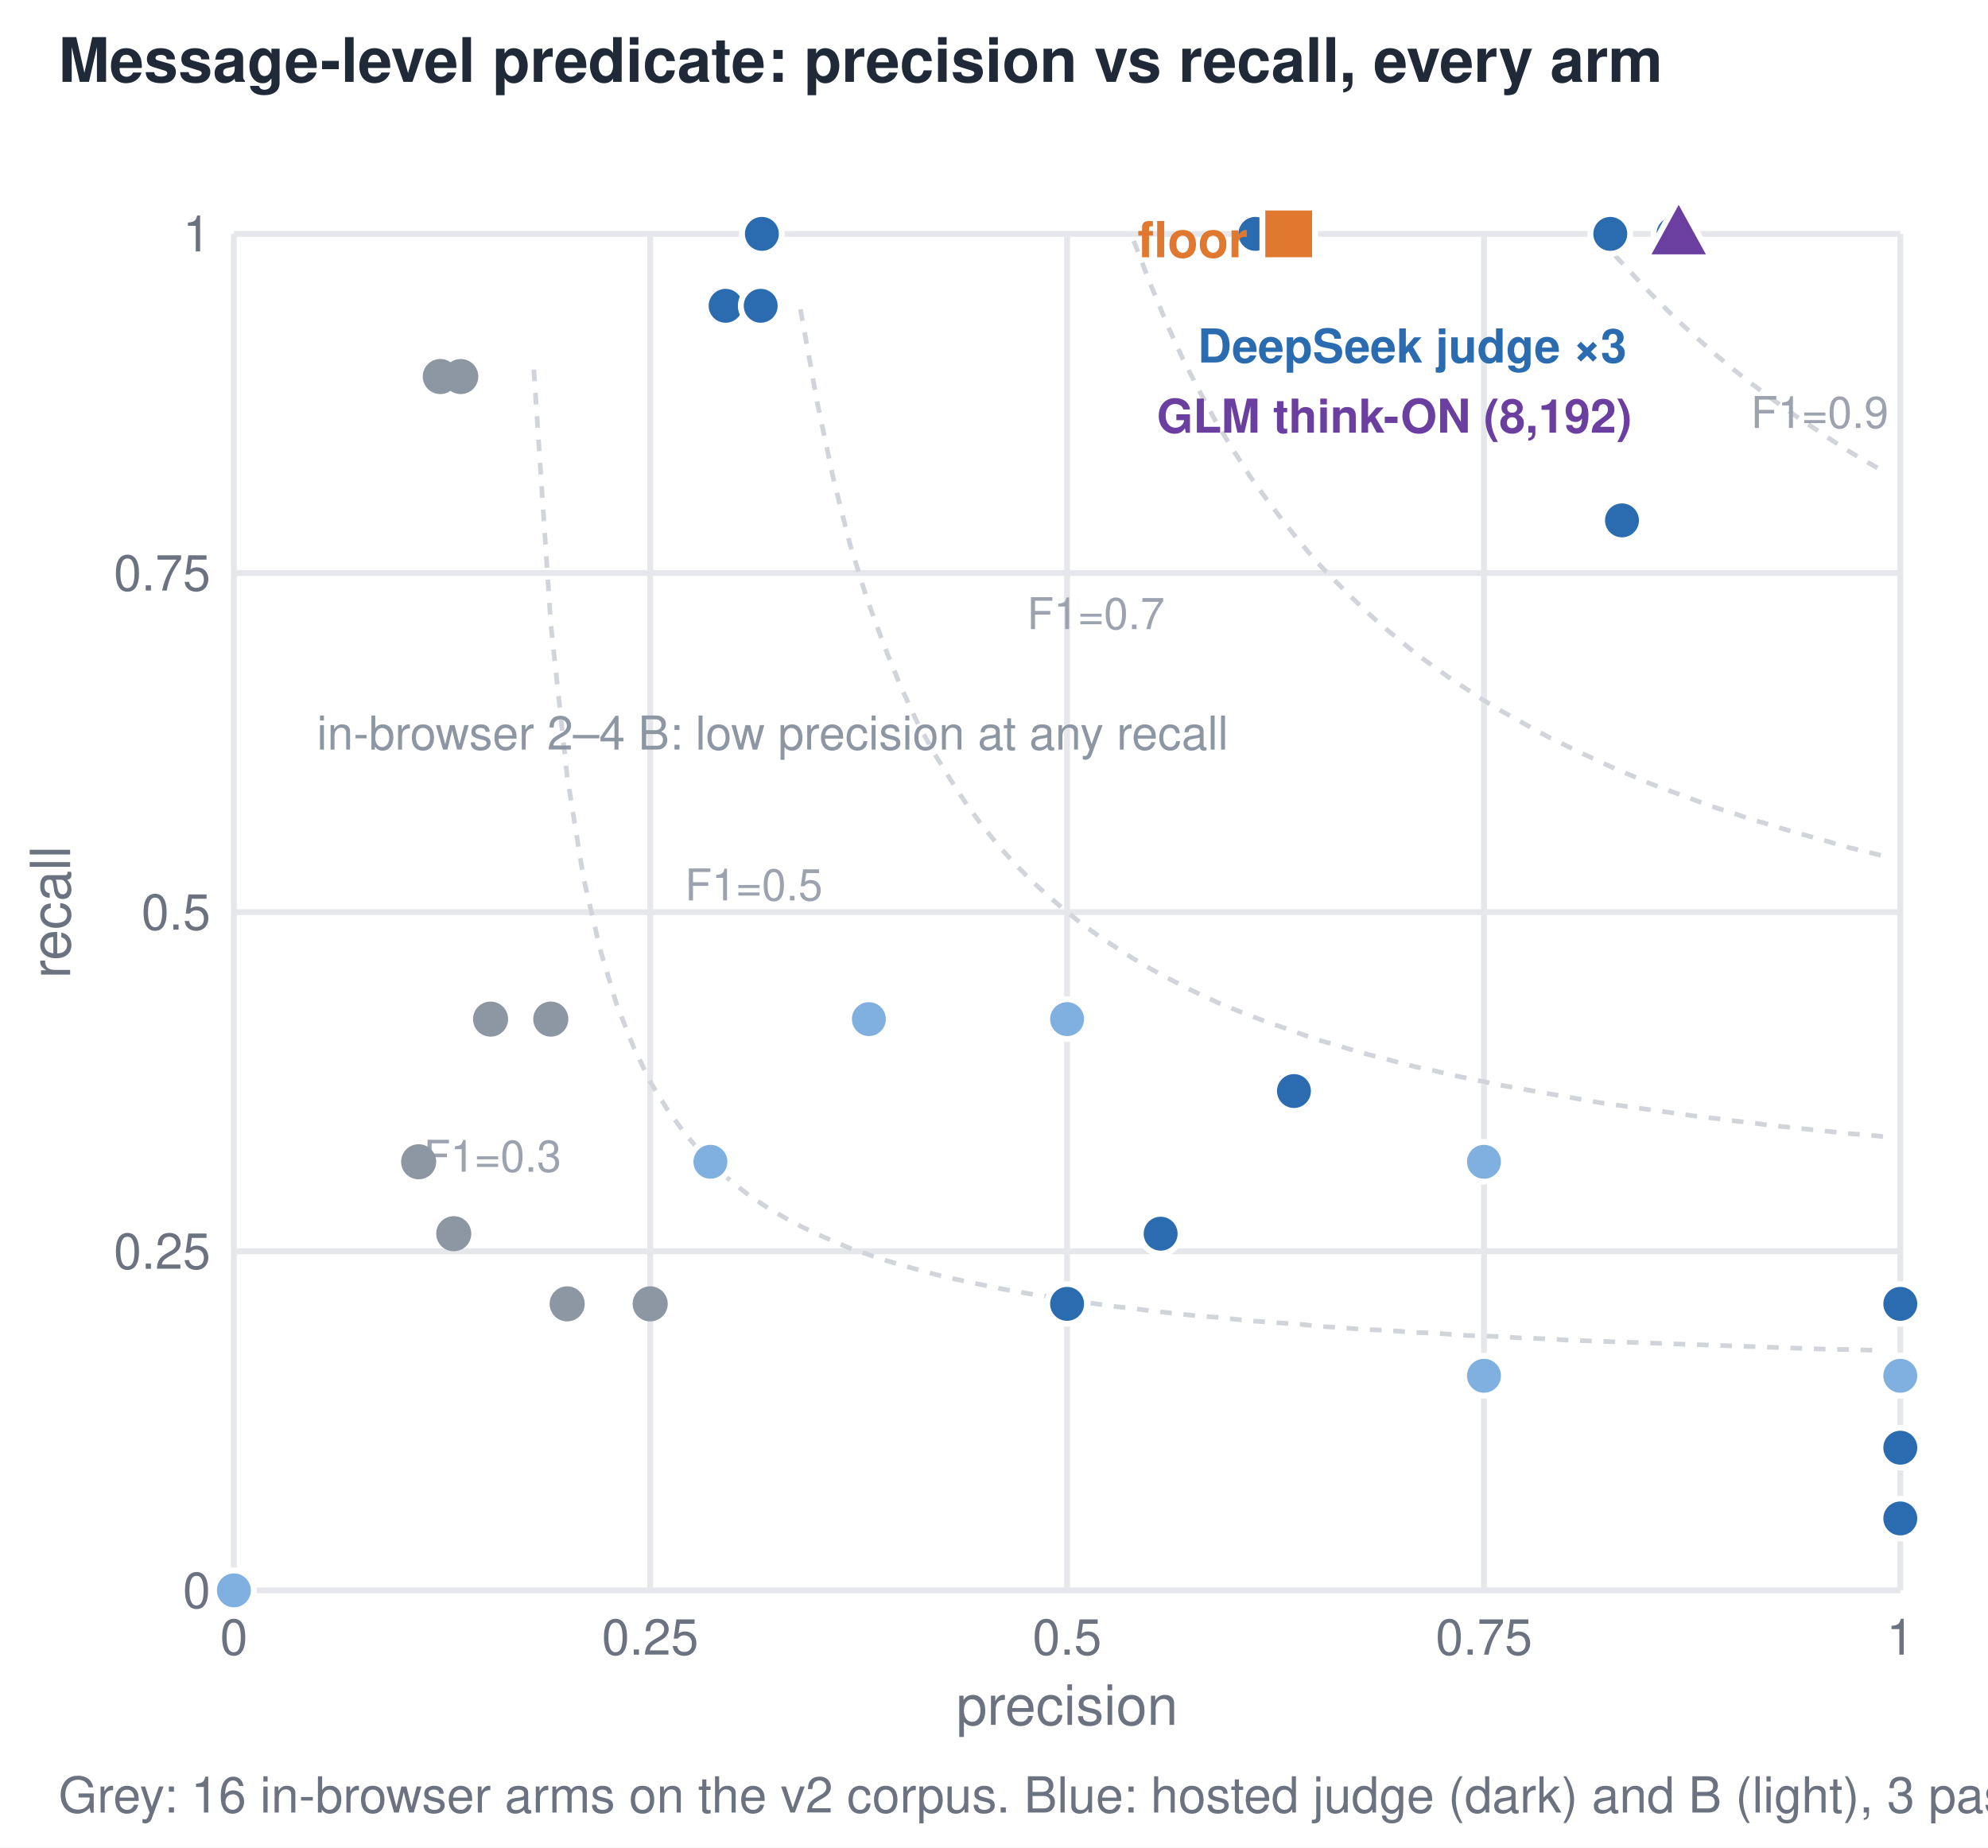
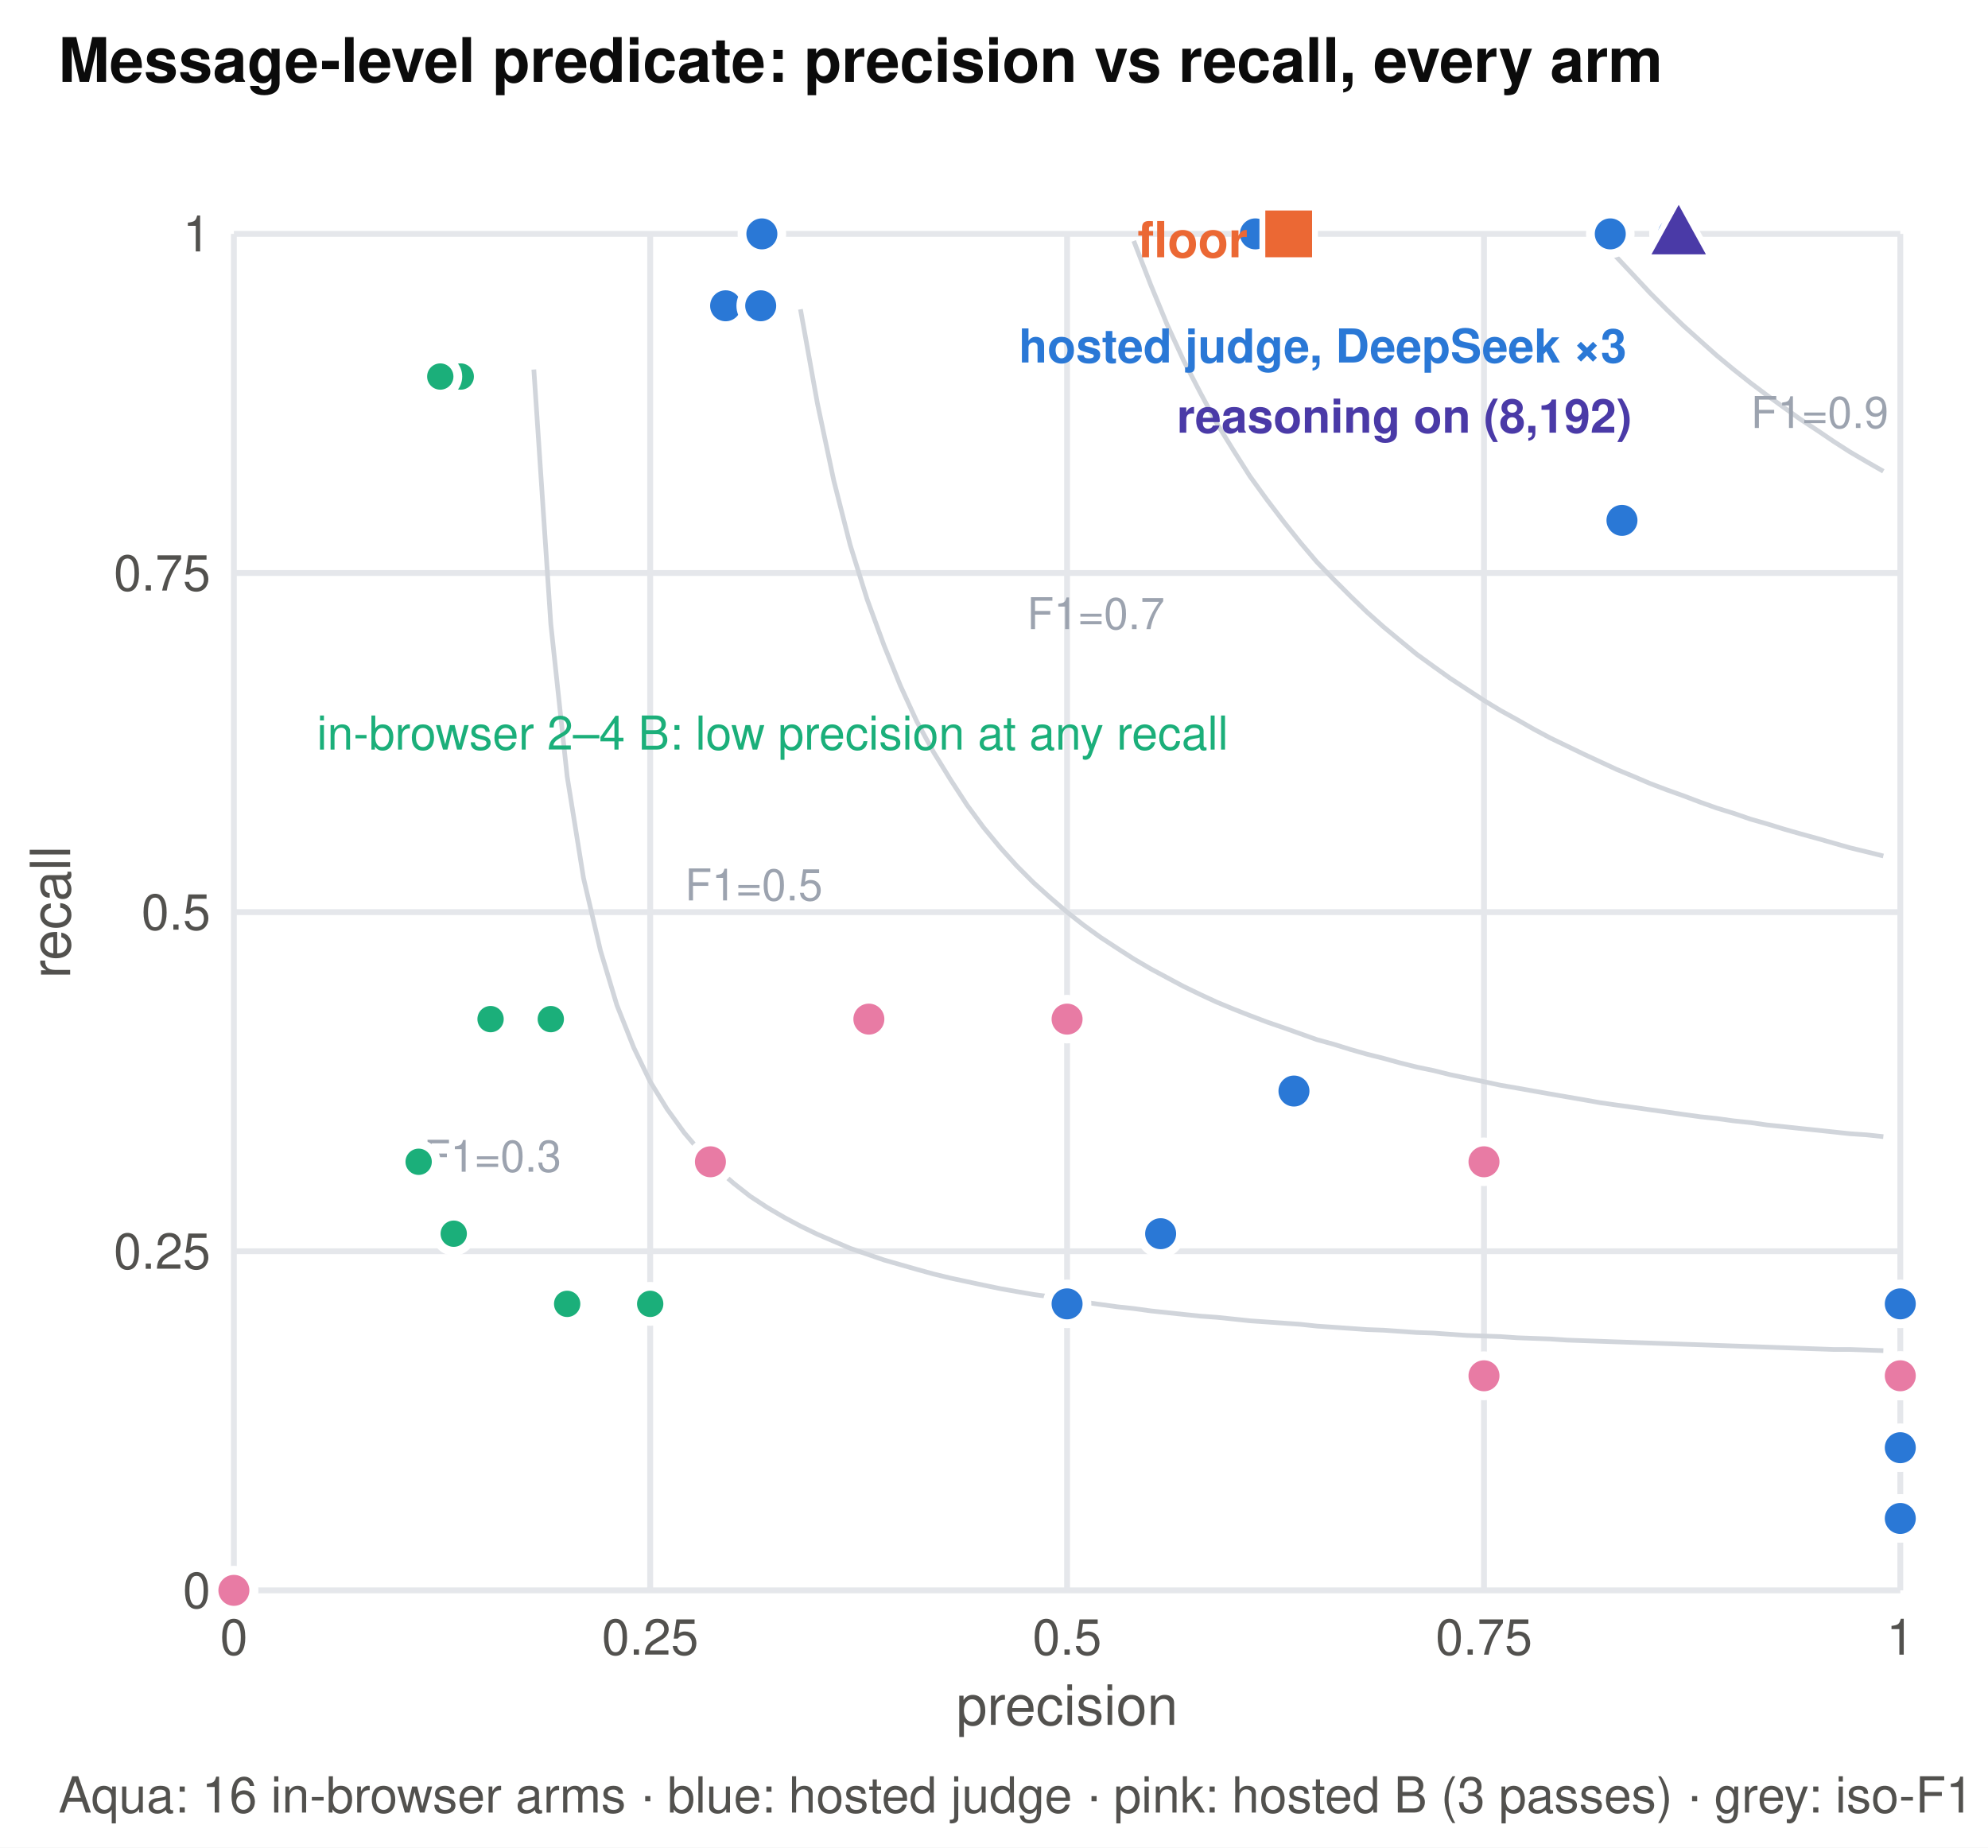
<svg xmlns="http://www.w3.org/2000/svg" viewBox="0 0 340 316" width="340" height="316" role="img">
-   <rect x="0.0" y="0.0" width="340.0" height="316.0" fill="#ffffff" stroke="none" rx="0" />
-   <text x="10.0" y="14.0" font-family="Helvetica Neue, Helvetica, Arial, sans-serif" font-size="10.5" text-anchor="start" fill="#1f2937" font-weight="bold" style="">Message-level predicate: precision vs recall, every arm</text>
+   <rect x="0.0" y="0.0" width="340.0" height="316.0" fill="#ffffff" stroke="none" rx="0" fill-opacity="1.0" />
+   <defs>
+     <pattern id="hatch" patternUnits="userSpaceOnUse" width="6" height="6" patternTransform="rotate(45)">
+       <rect width="6" height="6" fill="#fde8dc" />
+       <line x1="0" y1="0" x2="0" y2="6" stroke="#eb6834" stroke-width="1.6" />
+     </pattern>
+   </defs>
+   <text x="10.0" y="14.0" font-family="Helvetica Neue, Helvetica, Arial, sans-serif" font-size="10.5" text-anchor="start" fill="#0b0b0b" font-weight="bold">Message-level predicate: precision vs recall, every arm</text>
  <line x1="40.0" y1="40.0" x2="40.0" y2="272.0" stroke="#e5e7eb" stroke-width="1" />
-   <text x="40.0" y="283.0" font-family="Helvetica Neue, Helvetica, Arial, sans-serif" font-size="8.5" text-anchor="middle" fill="#6b7280" font-weight="normal" style="">0</text>
+   <text x="40.0" y="283.0" font-family="Helvetica Neue, Helvetica, Arial, sans-serif" font-size="8.5" text-anchor="middle" fill="#52514e" font-weight="normal">0</text>
  <line x1="40.0" y1="272.0" x2="325.0" y2="272.0" stroke="#e5e7eb" stroke-width="1" />
-   <text x="36.0" y="275.0" font-family="Helvetica Neue, Helvetica, Arial, sans-serif" font-size="8.5" text-anchor="end" fill="#6b7280" font-weight="normal" style="">0</text>
+   <text x="36.0" y="275.0" font-family="Helvetica Neue, Helvetica, Arial, sans-serif" font-size="8.5" text-anchor="end" fill="#52514e" font-weight="normal">0</text>
  <line x1="111.2" y1="40.0" x2="111.2" y2="272.0" stroke="#e5e7eb" stroke-width="1" />
-   <text x="111.2" y="283.0" font-family="Helvetica Neue, Helvetica, Arial, sans-serif" font-size="8.5" text-anchor="middle" fill="#6b7280" font-weight="normal" style="">0.25</text>
+   <text x="111.2" y="283.0" font-family="Helvetica Neue, Helvetica, Arial, sans-serif" font-size="8.5" text-anchor="middle" fill="#52514e" font-weight="normal">0.25</text>
  <line x1="40.0" y1="214.0" x2="325.0" y2="214.0" stroke="#e5e7eb" stroke-width="1" />
-   <text x="36.0" y="217.0" font-family="Helvetica Neue, Helvetica, Arial, sans-serif" font-size="8.5" text-anchor="end" fill="#6b7280" font-weight="normal" style="">0.25</text>
+   <text x="36.0" y="217.0" font-family="Helvetica Neue, Helvetica, Arial, sans-serif" font-size="8.5" text-anchor="end" fill="#52514e" font-weight="normal">0.25</text>
  <line x1="182.5" y1="40.0" x2="182.5" y2="272.0" stroke="#e5e7eb" stroke-width="1" />
-   <text x="182.5" y="283.0" font-family="Helvetica Neue, Helvetica, Arial, sans-serif" font-size="8.5" text-anchor="middle" fill="#6b7280" font-weight="normal" style="">0.5</text>
+   <text x="182.5" y="283.0" font-family="Helvetica Neue, Helvetica, Arial, sans-serif" font-size="8.5" text-anchor="middle" fill="#52514e" font-weight="normal">0.5</text>
  <line x1="40.0" y1="156.0" x2="325.0" y2="156.0" stroke="#e5e7eb" stroke-width="1" />
-   <text x="36.0" y="159.0" font-family="Helvetica Neue, Helvetica, Arial, sans-serif" font-size="8.5" text-anchor="end" fill="#6b7280" font-weight="normal" style="">0.5</text>
+   <text x="36.0" y="159.0" font-family="Helvetica Neue, Helvetica, Arial, sans-serif" font-size="8.5" text-anchor="end" fill="#52514e" font-weight="normal">0.5</text>
  <line x1="253.8" y1="40.0" x2="253.8" y2="272.0" stroke="#e5e7eb" stroke-width="1" />
-   <text x="253.8" y="283.0" font-family="Helvetica Neue, Helvetica, Arial, sans-serif" font-size="8.5" text-anchor="middle" fill="#6b7280" font-weight="normal" style="">0.75</text>
+   <text x="253.8" y="283.0" font-family="Helvetica Neue, Helvetica, Arial, sans-serif" font-size="8.5" text-anchor="middle" fill="#52514e" font-weight="normal">0.75</text>
  <line x1="40.0" y1="98.0" x2="325.0" y2="98.0" stroke="#e5e7eb" stroke-width="1" />
-   <text x="36.0" y="101.0" font-family="Helvetica Neue, Helvetica, Arial, sans-serif" font-size="8.5" text-anchor="end" fill="#6b7280" font-weight="normal" style="">0.75</text>
+   <text x="36.0" y="101.0" font-family="Helvetica Neue, Helvetica, Arial, sans-serif" font-size="8.5" text-anchor="end" fill="#52514e" font-weight="normal">0.75</text>
  <line x1="325.0" y1="40.0" x2="325.0" y2="272.0" stroke="#e5e7eb" stroke-width="1" />
-   <text x="325.0" y="283.0" font-family="Helvetica Neue, Helvetica, Arial, sans-serif" font-size="8.5" text-anchor="middle" fill="#6b7280" font-weight="normal" style="">1</text>
+   <text x="325.0" y="283.0" font-family="Helvetica Neue, Helvetica, Arial, sans-serif" font-size="8.5" text-anchor="middle" fill="#52514e" font-weight="normal">1</text>
  <line x1="40.0" y1="40.0" x2="325.0" y2="40.0" stroke="#e5e7eb" stroke-width="1" />
-   <text x="36.0" y="43.0" font-family="Helvetica Neue, Helvetica, Arial, sans-serif" font-size="8.5" text-anchor="end" fill="#6b7280" font-weight="normal" style="">1</text>
-   <text x="182.5" y="295.0" font-family="Helvetica Neue, Helvetica, Arial, sans-serif" font-size="9.5" text-anchor="middle" fill="#6b7280" font-weight="normal" style="">precision</text>
-   <text x="12.0" y="156.0" font-family="Helvetica Neue, Helvetica, Arial, sans-serif" font-size="9.5" text-anchor="middle" fill="#6b7280" font-weight="normal" transform="rotate(-90 12 156.0)" style="">recall</text>
-   <polyline points="91.3,63.2 94.2,106.7 97.0,132.8 99.8,150.2 102.7,162.6 105.5,171.9 108.4,179.2 111.2,185.0 114.1,189.7 117.0,193.7 119.8,197.0 122.6,199.9 125.5,202.4 128.3,204.6 131.2,206.5 134.1,208.2 136.9,209.7 139.8,211.1 142.6,212.3 145.4,213.5 148.3,214.5 151.2,215.5 154.0,216.3 156.8,217.1 159.7,217.9 162.6,218.6 165.4,219.2 168.2,219.8 171.1,220.4 173.9,220.9 176.8,221.4 179.7,221.8 182.5,222.3 185.3,222.7 188.2,223.1 191.1,223.5 193.9,223.8 196.8,224.2 199.6,224.5 202.4,224.8 205.3,225.1 208.1,225.3 211.0,225.6 213.8,225.9 216.7,226.1 219.6,226.3 222.4,226.5 225.2,226.8 228.1,227.0 231.0,227.2 233.8,227.4 236.6,227.5 239.5,227.7 242.3,227.9 245.2,228.0 248.0,228.2 250.9,228.4 253.8,228.5 256.6,228.6 259.5,228.8 262.3,228.9 265.1,229.0 268.0,229.2 270.9,229.3 273.7,229.4 276.5,229.5 279.4,229.6 282.2,229.7 285.1,229.8 287.9,229.9 290.8,230.0 293.6,230.1 296.5,230.2 299.4,230.3 302.2,230.4 305.1,230.5 307.9,230.6 310.8,230.7 313.6,230.8 316.4,230.8 319.3,230.9 322.1,231.0" fill="none" stroke="#d1d5db" stroke-width="0.8" stroke-dasharray="2,2" />
-   <text x="96.0" y="200.4" font-family="Helvetica Neue, Helvetica, Arial, sans-serif" font-size="7.5" text-anchor="end" fill="#9ca3af" font-weight="normal" style="">F1=0.3</text>
-   <polyline points="136.9,52.9 139.8,69.0 142.6,82.2 145.4,93.2 148.3,102.5 151.2,110.4 154.0,117.3 156.8,123.4 159.7,128.7 162.6,133.4 165.4,137.7 168.2,141.5 171.1,145.0 173.9,148.1 176.8,151.0 179.7,153.6 182.5,156.0 185.3,158.2 188.2,160.3 191.1,162.2 193.9,164.0 196.8,165.7 199.6,167.2 202.4,168.7 205.3,170.1 208.1,171.4 211.0,172.6 213.8,173.7 216.7,174.8 219.6,175.8 222.4,176.8 225.2,177.8 228.1,178.6 231.0,179.5 233.8,180.3 236.6,181.0 239.5,181.8 242.3,182.5 245.2,183.1 248.0,183.8 250.9,184.4 253.8,185.0 256.6,185.6 259.5,186.1 262.3,186.6 265.1,187.1 268.0,187.6 270.9,188.1 273.7,188.6 276.5,189.0 279.4,189.4 282.2,189.8 285.1,190.2 287.9,190.6 290.8,191.0 293.6,191.3 296.5,191.7 299.4,192.0 302.2,192.4 305.1,192.7 307.9,193.0 310.8,193.3 313.6,193.6 316.4,193.9 319.3,194.1 322.1,194.4" fill="none" stroke="#d1d5db" stroke-width="0.8" stroke-dasharray="2,2" />
-   <text x="140.7" y="154.0" font-family="Helvetica Neue, Helvetica, Arial, sans-serif" font-size="7.5" text-anchor="end" fill="#9ca3af" font-weight="normal" style="">F1=0.5</text>
-   <polyline points="193.9,41.2 196.8,48.7 199.6,55.5 202.4,61.6 205.3,67.2 208.1,72.4 211.0,77.1 213.8,81.5 216.7,85.5 219.6,89.3 222.4,92.8 225.2,96.1 228.1,99.1 231.0,102.0 233.8,104.7 236.6,107.2 239.5,109.6 242.3,111.9 245.2,114.0 248.0,116.0 250.9,117.9 253.8,119.8 256.6,121.5 259.5,123.1 262.3,124.7 265.1,126.2 268.0,127.6 270.9,129.0 273.7,130.3 276.5,131.6 279.4,132.8 282.2,134.0 285.1,135.1 287.9,136.1 290.8,137.2 293.6,138.2 296.5,139.1 299.4,140.1 302.2,140.9 305.1,141.8 307.9,142.6 310.8,143.4 313.6,144.2 316.4,145.0 319.3,145.7 322.1,146.4" fill="none" stroke="#d1d5db" stroke-width="0.8" stroke-dasharray="2,2" />
-   <text x="199.2" y="107.6" font-family="Helvetica Neue, Helvetica, Arial, sans-serif" font-size="7.5" text-anchor="end" fill="#9ca3af" font-weight="normal" style="">F1=0.7</text>
-   <polyline points="273.7,40.6 276.5,44.0 279.4,47.1 282.2,50.1 285.1,53.0 287.9,55.7 290.8,58.3 293.6,60.8 296.5,63.2 299.4,65.5 302.2,67.6 305.1,69.7 307.9,71.7 310.8,73.6 313.6,75.5 316.4,77.3 319.3,79.0 322.1,80.6" fill="none" stroke="#d1d5db" stroke-width="0.8" stroke-dasharray="2,2" />
-   <text x="323.0" y="73.2" font-family="Helvetica Neue, Helvetica, Arial, sans-serif" font-size="7.5" text-anchor="end" fill="#9ca3af" font-weight="normal" style="">F1=0.9</text>
-   <circle cx="40.0" cy="272.0" r="3" fill="#8d97a3" stroke="none" stroke-width="1" />
-   <circle cx="40.0" cy="272.0" r="3" fill="#8d97a3" stroke="none" stroke-width="1" />
-   <circle cx="111.2" cy="223.0" r="3" fill="#8d97a3" stroke="none" stroke-width="1" />
-   <circle cx="71.6" cy="198.7" r="3" fill="#8d97a3" stroke="none" stroke-width="1" />
-   <circle cx="97.0" cy="223.0" r="3" fill="#8d97a3" stroke="none" stroke-width="1" />
-   <circle cx="77.6" cy="211.0" r="3" fill="#8d97a3" stroke="none" stroke-width="1" />
-   <circle cx="40.0" cy="272.0" r="3" fill="#8d97a3" stroke="none" stroke-width="1" />
-   <circle cx="40.0" cy="272.0" r="3" fill="#8d97a3" stroke="none" stroke-width="1" />
-   <circle cx="40.0" cy="272.0" r="3" fill="#8d97a3" stroke="none" stroke-width="1" />
-   <circle cx="40.0" cy="272.0" r="3" fill="#8d97a3" stroke="none" stroke-width="1" />
-   <circle cx="40.0" cy="272.0" r="3" fill="#8d97a3" stroke="none" stroke-width="1" />
-   <circle cx="40.0" cy="272.0" r="3" fill="#8d97a3" stroke="none" stroke-width="1" />
-   <circle cx="78.8" cy="64.4" r="3" fill="#8d97a3" stroke="none" stroke-width="1" />
-   <circle cx="94.2" cy="174.3" r="3" fill="#8d97a3" stroke="none" stroke-width="1" />
-   <circle cx="75.3" cy="64.4" r="3" fill="#8d97a3" stroke="none" stroke-width="1" />
-   <circle cx="83.9" cy="174.3" r="3" fill="#8d97a3" stroke="none" stroke-width="1" />
-   <circle cx="253.8" cy="235.3" r="3.4" fill="#7fb0e0" stroke="white" stroke-width="1" />
-   <circle cx="325.0" cy="235.3" r="3.4" fill="#7fb0e0" stroke="white" stroke-width="1" />
-   <circle cx="325.0" cy="235.3" r="3.4" fill="#7fb0e0" stroke="white" stroke-width="1" />
-   <circle cx="148.6" cy="174.3" r="3.4" fill="#7fb0e0" stroke="white" stroke-width="1" />
-   <circle cx="182.5" cy="174.3" r="3.4" fill="#7fb0e0" stroke="white" stroke-width="1" />
-   <circle cx="121.5" cy="198.7" r="3.4" fill="#7fb0e0" stroke="white" stroke-width="1" />
-   <circle cx="40.0" cy="272.0" r="3.4" fill="#7fb0e0" stroke="white" stroke-width="1" />
-   <circle cx="40.0" cy="272.0" r="3.4" fill="#7fb0e0" stroke="white" stroke-width="1" />
-   <circle cx="40.0" cy="272.0" r="3.4" fill="#7fb0e0" stroke="white" stroke-width="1" />
-   <circle cx="325.0" cy="235.3" r="3.4" fill="#7fb0e0" stroke="white" stroke-width="1" />
-   <circle cx="325.0" cy="235.3" r="3.4" fill="#7fb0e0" stroke="white" stroke-width="1" />
-   <circle cx="325.0" cy="235.3" r="3.4" fill="#7fb0e0" stroke="white" stroke-width="1" />
-   <circle cx="253.8" cy="235.3" r="3.4" fill="#7fb0e0" stroke="white" stroke-width="1" />
-   <circle cx="325.0" cy="259.7" r="3.4" fill="#7fb0e0" stroke="white" stroke-width="1" />
-   <circle cx="253.8" cy="198.7" r="3.4" fill="#7fb0e0" stroke="white" stroke-width="1" />
-   <circle cx="277.4" cy="89.0" r="3.4" fill="#2b6cb0" stroke="white" stroke-width="1" />
-   <circle cx="275.4" cy="40.0" r="3.4" fill="#2b6cb0" stroke="white" stroke-width="1" />
-   <circle cx="286.2" cy="40.0" r="3.4" fill="#2b6cb0" stroke="white" stroke-width="1" />
-   <circle cx="325.0" cy="259.7" r="3.4" fill="#2b6cb0" stroke="white" stroke-width="1" />
-   <circle cx="325.0" cy="223.0" r="3.4" fill="#2b6cb0" stroke="white" stroke-width="1" />
-   <circle cx="325.0" cy="247.6" r="3.4" fill="#2b6cb0" stroke="white" stroke-width="1" />
-   <circle cx="221.3" cy="186.6" r="3.4" fill="#2b6cb0" stroke="white" stroke-width="1" />
-   <circle cx="198.5" cy="211.0" r="3.4" fill="#2b6cb0" stroke="white" stroke-width="1" />
-   <circle cx="182.5" cy="223.0" r="3.4" fill="#2b6cb0" stroke="white" stroke-width="1" />
-   <circle cx="214.7" cy="40.0" r="3.4" fill="#2b6cb0" stroke="white" stroke-width="1" />
-   <circle cx="220.4" cy="40.0" r="3.4" fill="#2b6cb0" stroke="white" stroke-width="1" />
-   <circle cx="220.4" cy="40.0" r="3.4" fill="#2b6cb0" stroke="white" stroke-width="1" />
-   <circle cx="124.1" cy="52.3" r="3.4" fill="#2b6cb0" stroke="white" stroke-width="1" />
-   <circle cx="130.1" cy="52.3" r="3.4" fill="#2b6cb0" stroke="white" stroke-width="1" />
-   <circle cx="130.3" cy="40.0" r="3.4" fill="#2b6cb0" stroke="white" stroke-width="1" />
-   <rect x="215.9" y="35.5" width="9" height="9" fill="#e0782f" stroke="white" />
-   <text x="213.4" y="44.0" font-family="Helvetica Neue, Helvetica, Arial, sans-serif" font-size="8.5" text-anchor="end" fill="#e0782f" font-weight="bold" style="">floor</text>
-   <polygon points="287.1,34.0 292.6,44.0 281.6,44.0" fill="#6b3fa0" stroke="white" />
-   <text x="279.1" y="74.0" font-family="Helvetica Neue, Helvetica, Arial, sans-serif" font-size="8" text-anchor="end" fill="#6b3fa0" font-weight="bold" style="">GLM think-ON (8,192)</text>
-   <text x="278.2" y="62.0" font-family="Helvetica Neue, Helvetica, Arial, sans-serif" font-size="8" text-anchor="end" fill="#2b6cb0" font-weight="bold" style="">DeepSeek judge ×3</text>
-   <text x="54.2" y="128.2" font-family="Helvetica Neue, Helvetica, Arial, sans-serif" font-size="8" text-anchor="start" fill="#8d97a3" font-weight="normal" style="">in-browser 2–4 B: low precision at any recall</text>
-   <text x="10.0" y="310.0" font-family="Helvetica Neue, Helvetica, Arial, sans-serif" font-size="8.5" text-anchor="start" fill="#6b7280" font-weight="normal" style="">Grey: 16 in-browser arms on the v2 corpus. Blue: hosted judge (dark) and B (light), 3 passes each. Dashed: iso-F1.</text>
+   <text x="36.0" y="43.0" font-family="Helvetica Neue, Helvetica, Arial, sans-serif" font-size="8.5" text-anchor="end" fill="#52514e" font-weight="normal">1</text>
+   <text x="182.5" y="295.0" font-family="Helvetica Neue, Helvetica, Arial, sans-serif" font-size="9.5" text-anchor="middle" fill="#52514e" font-weight="normal">precision</text>
+   <text x="12.0" y="156.0" font-family="Helvetica Neue, Helvetica, Arial, sans-serif" font-size="9.5" text-anchor="middle" fill="#52514e" font-weight="normal" transform="rotate(-90 12 156.0)">recall</text>
+   <polyline points="91.3,63.2 94.2,106.7 97.0,132.8 99.8,150.2 102.7,162.6 105.5,171.9 108.4,179.2 111.2,185.0 114.1,189.7 117.0,193.7 119.8,197.0 122.6,199.9 125.5,202.4 128.3,204.6 131.2,206.5 134.1,208.2 136.9,209.7 139.8,211.1 142.6,212.3 145.4,213.5 148.3,214.5 151.2,215.5 154.0,216.3 156.8,217.1 159.7,217.9 162.6,218.6 165.4,219.2 168.2,219.8 171.1,220.4 173.9,220.9 176.8,221.4 179.7,221.8 182.5,222.3 185.3,222.7 188.2,223.1 191.1,223.5 193.9,223.8 196.8,224.2 199.6,224.5 202.4,224.8 205.3,225.1 208.1,225.3 211.0,225.6 213.8,225.9 216.7,226.1 219.6,226.3 222.4,226.5 225.2,226.8 228.1,227.0 231.0,227.2 233.8,227.4 236.6,227.5 239.5,227.7 242.3,227.9 245.2,228.0 248.0,228.2 250.9,228.4 253.8,228.5 256.6,228.6 259.5,228.8 262.3,228.9 265.1,229.0 268.0,229.2 270.9,229.3 273.7,229.4 276.5,229.5 279.4,229.6 282.2,229.7 285.1,229.8 287.9,229.9 290.8,230.0 293.6,230.1 296.5,230.2 299.4,230.3 302.2,230.4 305.1,230.5 307.9,230.6 310.8,230.7 313.6,230.8 316.4,230.8 319.3,230.9 322.1,231.0" fill="none" stroke="#d1d5db" stroke-width="0.8" />
+   <text x="96.0" y="200.4" font-family="Helvetica Neue, Helvetica, Arial, sans-serif" font-size="7.5" text-anchor="end" fill="#9ca3af" font-weight="normal">F1=0.3</text>
+   <polyline points="136.9,52.9 139.8,69.0 142.6,82.2 145.4,93.2 148.3,102.5 151.2,110.4 154.0,117.3 156.8,123.4 159.7,128.7 162.6,133.4 165.4,137.7 168.2,141.5 171.1,145.0 173.9,148.1 176.8,151.0 179.7,153.6 182.5,156.0 185.3,158.2 188.2,160.3 191.1,162.2 193.9,164.0 196.8,165.7 199.6,167.2 202.4,168.7 205.3,170.1 208.1,171.4 211.0,172.6 213.8,173.7 216.7,174.8 219.6,175.8 222.4,176.8 225.2,177.8 228.1,178.6 231.0,179.5 233.8,180.3 236.6,181.0 239.5,181.8 242.3,182.5 245.2,183.1 248.0,183.8 250.9,184.4 253.8,185.0 256.6,185.6 259.5,186.1 262.3,186.6 265.1,187.1 268.0,187.6 270.9,188.1 273.7,188.6 276.5,189.0 279.4,189.4 282.2,189.8 285.1,190.2 287.9,190.6 290.8,191.0 293.6,191.3 296.5,191.7 299.4,192.0 302.2,192.4 305.1,192.7 307.9,193.0 310.8,193.3 313.6,193.6 316.4,193.9 319.3,194.1 322.1,194.4" fill="none" stroke="#d1d5db" stroke-width="0.8" />
+   <text x="140.7" y="154.0" font-family="Helvetica Neue, Helvetica, Arial, sans-serif" font-size="7.5" text-anchor="end" fill="#9ca3af" font-weight="normal">F1=0.5</text>
+   <polyline points="193.9,41.2 196.8,48.7 199.6,55.5 202.4,61.6 205.3,67.2 208.1,72.4 211.0,77.1 213.8,81.5 216.7,85.5 219.6,89.3 222.4,92.8 225.2,96.1 228.1,99.1 231.0,102.0 233.8,104.7 236.6,107.2 239.5,109.6 242.3,111.9 245.2,114.0 248.0,116.0 250.9,117.9 253.8,119.8 256.6,121.5 259.5,123.1 262.3,124.7 265.1,126.2 268.0,127.6 270.9,129.0 273.7,130.3 276.5,131.6 279.4,132.8 282.2,134.0 285.1,135.1 287.9,136.1 290.8,137.2 293.6,138.2 296.5,139.1 299.4,140.1 302.2,140.9 305.1,141.8 307.9,142.6 310.8,143.4 313.6,144.2 316.4,145.0 319.3,145.7 322.1,146.4" fill="none" stroke="#d1d5db" stroke-width="0.8" />
+   <text x="199.2" y="107.6" font-family="Helvetica Neue, Helvetica, Arial, sans-serif" font-size="7.5" text-anchor="end" fill="#9ca3af" font-weight="normal">F1=0.7</text>
+   <polyline points="273.7,40.6 276.5,44.0 279.4,47.1 282.2,50.1 285.1,53.0 287.9,55.7 290.8,58.3 293.6,60.8 296.5,63.2 299.4,65.5 302.2,67.6 305.1,69.7 307.9,71.7 310.8,73.6 313.6,75.5 316.4,77.3 319.3,79.0 322.1,80.6" fill="none" stroke="#d1d5db" stroke-width="0.8" />
+   <text x="323.0" y="73.2" font-family="Helvetica Neue, Helvetica, Arial, sans-serif" font-size="7.5" text-anchor="end" fill="#9ca3af" font-weight="normal">F1=0.9</text>
+   <circle cx="40.0" cy="272.0" r="3" fill="#1baf7a" stroke="white" stroke-width="1.5" />
+   <circle cx="40.0" cy="272.0" r="3" fill="#1baf7a" stroke="white" stroke-width="1.5" />
+   <circle cx="111.2" cy="223.0" r="3" fill="#1baf7a" stroke="white" stroke-width="1.5" />
+   <circle cx="71.6" cy="198.7" r="3" fill="#1baf7a" stroke="white" stroke-width="1.5" />
+   <circle cx="97.0" cy="223.0" r="3" fill="#1baf7a" stroke="white" stroke-width="1.5" />
+   <circle cx="77.6" cy="211.0" r="3" fill="#1baf7a" stroke="white" stroke-width="1.5" />
+   <circle cx="40.0" cy="272.0" r="3" fill="#1baf7a" stroke="white" stroke-width="1.5" />
+   <circle cx="40.0" cy="272.0" r="3" fill="#1baf7a" stroke="white" stroke-width="1.5" />
+   <circle cx="40.0" cy="272.0" r="3" fill="#1baf7a" stroke="white" stroke-width="1.5" />
+   <circle cx="40.0" cy="272.0" r="3" fill="#1baf7a" stroke="white" stroke-width="1.5" />
+   <circle cx="40.0" cy="272.0" r="3" fill="#1baf7a" stroke="white" stroke-width="1.5" />
+   <circle cx="40.0" cy="272.0" r="3" fill="#1baf7a" stroke="white" stroke-width="1.5" />
+   <circle cx="78.8" cy="64.4" r="3" fill="#1baf7a" stroke="white" stroke-width="1.5" />
+   <circle cx="94.2" cy="174.3" r="3" fill="#1baf7a" stroke="white" stroke-width="1.5" />
+   <circle cx="75.3" cy="64.4" r="3" fill="#1baf7a" stroke="white" stroke-width="1.5" />
+   <circle cx="83.9" cy="174.3" r="3" fill="#1baf7a" stroke="white" stroke-width="1.5" />
+   <circle cx="253.8" cy="235.3" r="3.4" fill="#e87ba4" stroke="white" stroke-width="1.5" />
+   <circle cx="325.0" cy="235.3" r="3.4" fill="#e87ba4" stroke="white" stroke-width="1.5" />
+   <circle cx="325.0" cy="235.3" r="3.4" fill="#e87ba4" stroke="white" stroke-width="1.5" />
+   <circle cx="148.6" cy="174.3" r="3.4" fill="#e87ba4" stroke="white" stroke-width="1.5" />
+   <circle cx="182.5" cy="174.3" r="3.4" fill="#e87ba4" stroke="white" stroke-width="1.5" />
+   <circle cx="121.5" cy="198.7" r="3.4" fill="#e87ba4" stroke="white" stroke-width="1.5" />
+   <circle cx="40.0" cy="272.0" r="3.4" fill="#e87ba4" stroke="white" stroke-width="1.5" />
+   <circle cx="40.0" cy="272.0" r="3.4" fill="#e87ba4" stroke="white" stroke-width="1.5" />
+   <circle cx="40.0" cy="272.0" r="3.4" fill="#e87ba4" stroke="white" stroke-width="1.5" />
+   <circle cx="325.0" cy="235.3" r="3.4" fill="#e87ba4" stroke="white" stroke-width="1.5" />
+   <circle cx="325.0" cy="235.3" r="3.4" fill="#e87ba4" stroke="white" stroke-width="1.5" />
+   <circle cx="325.0" cy="235.3" r="3.4" fill="#e87ba4" stroke="white" stroke-width="1.5" />
+   <circle cx="253.8" cy="235.3" r="3.4" fill="#e87ba4" stroke="white" stroke-width="1.5" />
+   <circle cx="325.0" cy="259.7" r="3.4" fill="#e87ba4" stroke="white" stroke-width="1.5" />
+   <circle cx="253.8" cy="198.7" r="3.4" fill="#e87ba4" stroke="white" stroke-width="1.5" />
+   <circle cx="277.4" cy="89.0" r="3.4" fill="#2a78d6" stroke="white" stroke-width="1.5" />
+   <circle cx="275.4" cy="40.0" r="3.4" fill="#2a78d6" stroke="white" stroke-width="1.5" />
+   <circle cx="286.2" cy="40.0" r="3.4" fill="#2a78d6" stroke="white" stroke-width="1.5" />
+   <circle cx="325.0" cy="259.7" r="3.4" fill="#2a78d6" stroke="white" stroke-width="1.5" />
+   <circle cx="325.0" cy="223.0" r="3.4" fill="#2a78d6" stroke="white" stroke-width="1.5" />
+   <circle cx="325.0" cy="247.6" r="3.4" fill="#2a78d6" stroke="white" stroke-width="1.5" />
+   <circle cx="221.3" cy="186.6" r="3.4" fill="#2a78d6" stroke="white" stroke-width="1.5" />
+   <circle cx="198.5" cy="211.0" r="3.4" fill="#2a78d6" stroke="white" stroke-width="1.5" />
+   <circle cx="182.5" cy="223.0" r="3.4" fill="#2a78d6" stroke="white" stroke-width="1.5" />
+   <circle cx="214.7" cy="40.0" r="3.4" fill="#2a78d6" stroke="white" stroke-width="1.5" />
+   <circle cx="220.4" cy="40.0" r="3.4" fill="#2a78d6" stroke="white" stroke-width="1.5" />
+   <circle cx="220.4" cy="40.0" r="3.4" fill="#2a78d6" stroke="white" stroke-width="1.5" />
+   <circle cx="124.1" cy="52.3" r="3.4" fill="#2a78d6" stroke="white" stroke-width="1.5" />
+   <circle cx="130.1" cy="52.3" r="3.4" fill="#2a78d6" stroke="white" stroke-width="1.5" />
+   <circle cx="130.3" cy="40.0" r="3.4" fill="#2a78d6" stroke="white" stroke-width="1.5" />
+   <rect x="215.9" y="35.5" width="9" height="9" fill="#eb6834" stroke="white" />
+   <text x="213.4" y="44.0" font-family="Helvetica Neue, Helvetica, Arial, sans-serif" font-size="8.5" text-anchor="end" fill="#eb6834" font-weight="bold">floor</text>
+   <polygon points="287.1,34.0 292.6,44.0 281.6,44.0" fill="#4a3aa7" stroke="white" />
+   <text x="279.1" y="74.0" font-family="Helvetica Neue, Helvetica, Arial, sans-serif" font-size="8" text-anchor="end" fill="#4a3aa7" font-weight="bold">reasoning on (8,192)</text>
+   <text x="278.2" y="62.0" font-family="Helvetica Neue, Helvetica, Arial, sans-serif" font-size="8" text-anchor="end" fill="#2a78d6" font-weight="bold">hosted judge, DeepSeek ×3</text>
+   <text x="54.2" y="128.2" font-family="Helvetica Neue, Helvetica, Arial, sans-serif" font-size="8" text-anchor="start" fill="#1baf7a" font-weight="normal">in-browser 2–4 B: low precision at any recall</text>
+   <text x="10.0" y="310.0" font-family="Helvetica Neue, Helvetica, Arial, sans-serif" font-size="8.5" text-anchor="start" fill="#52514e" font-weight="normal">Aqua: 16 in-browser arms · blue: hosted judge · pink: hosted B (3 passes) · grey: iso-F1</text>
</svg>
